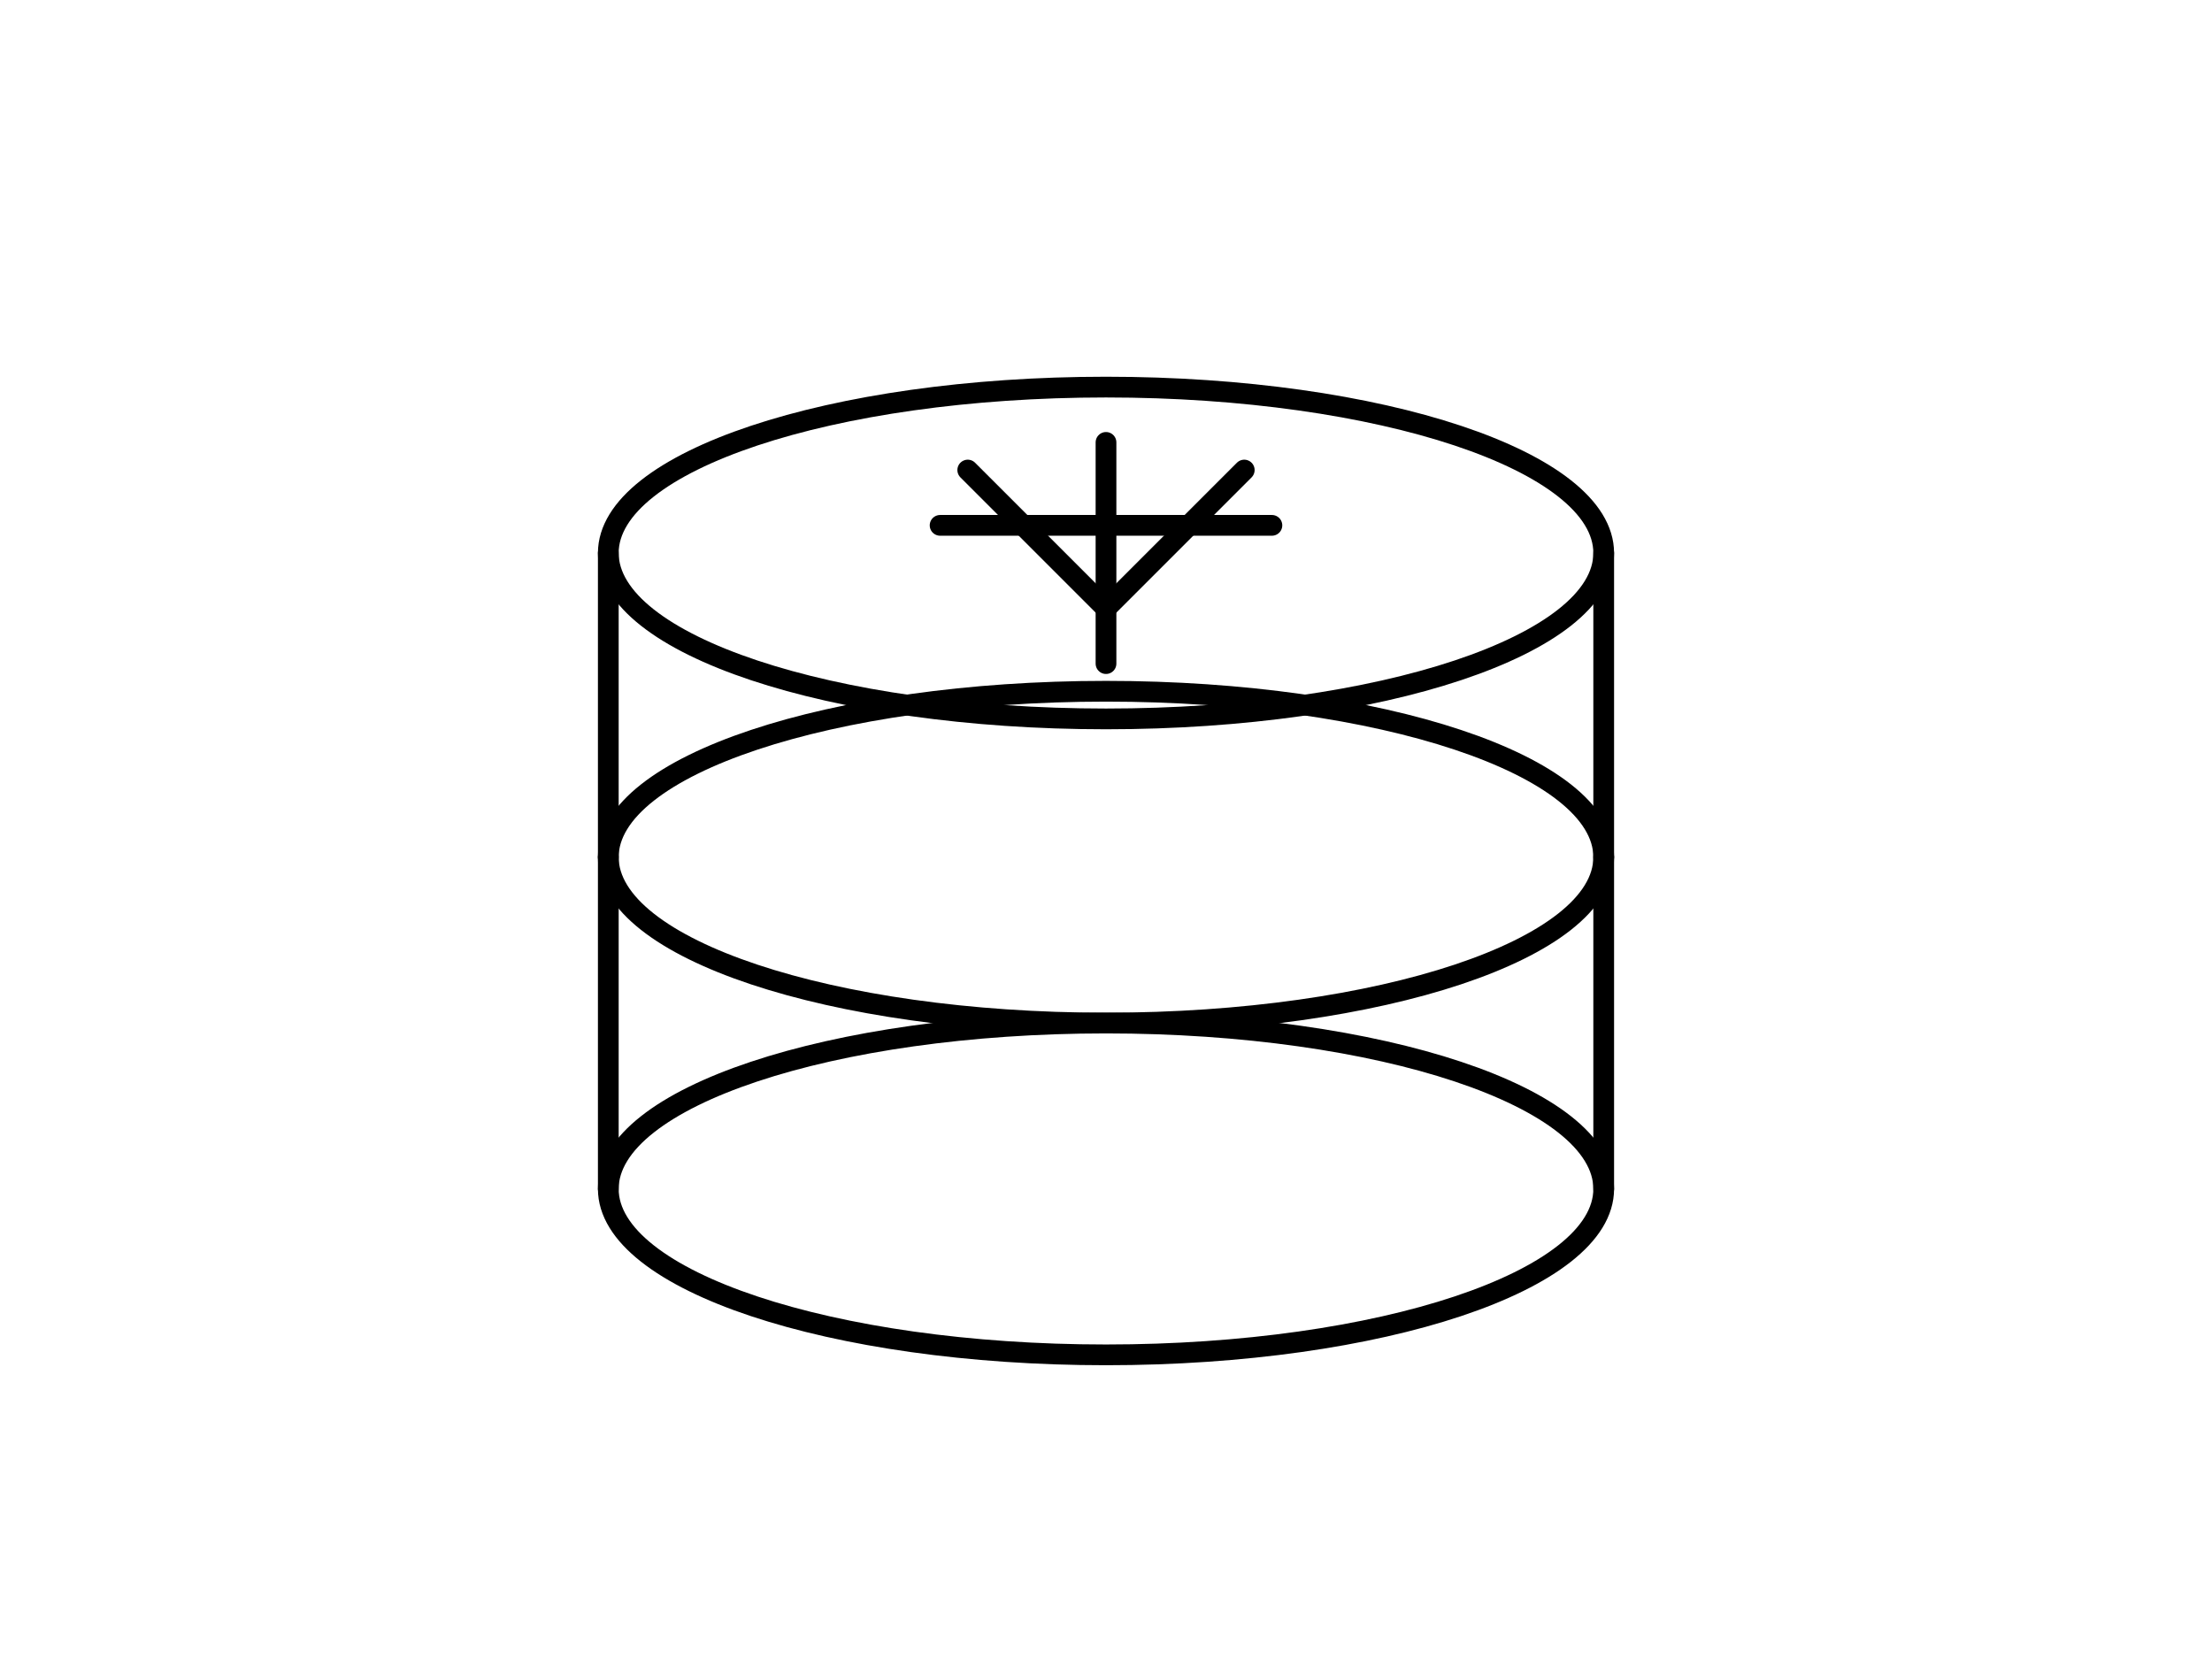
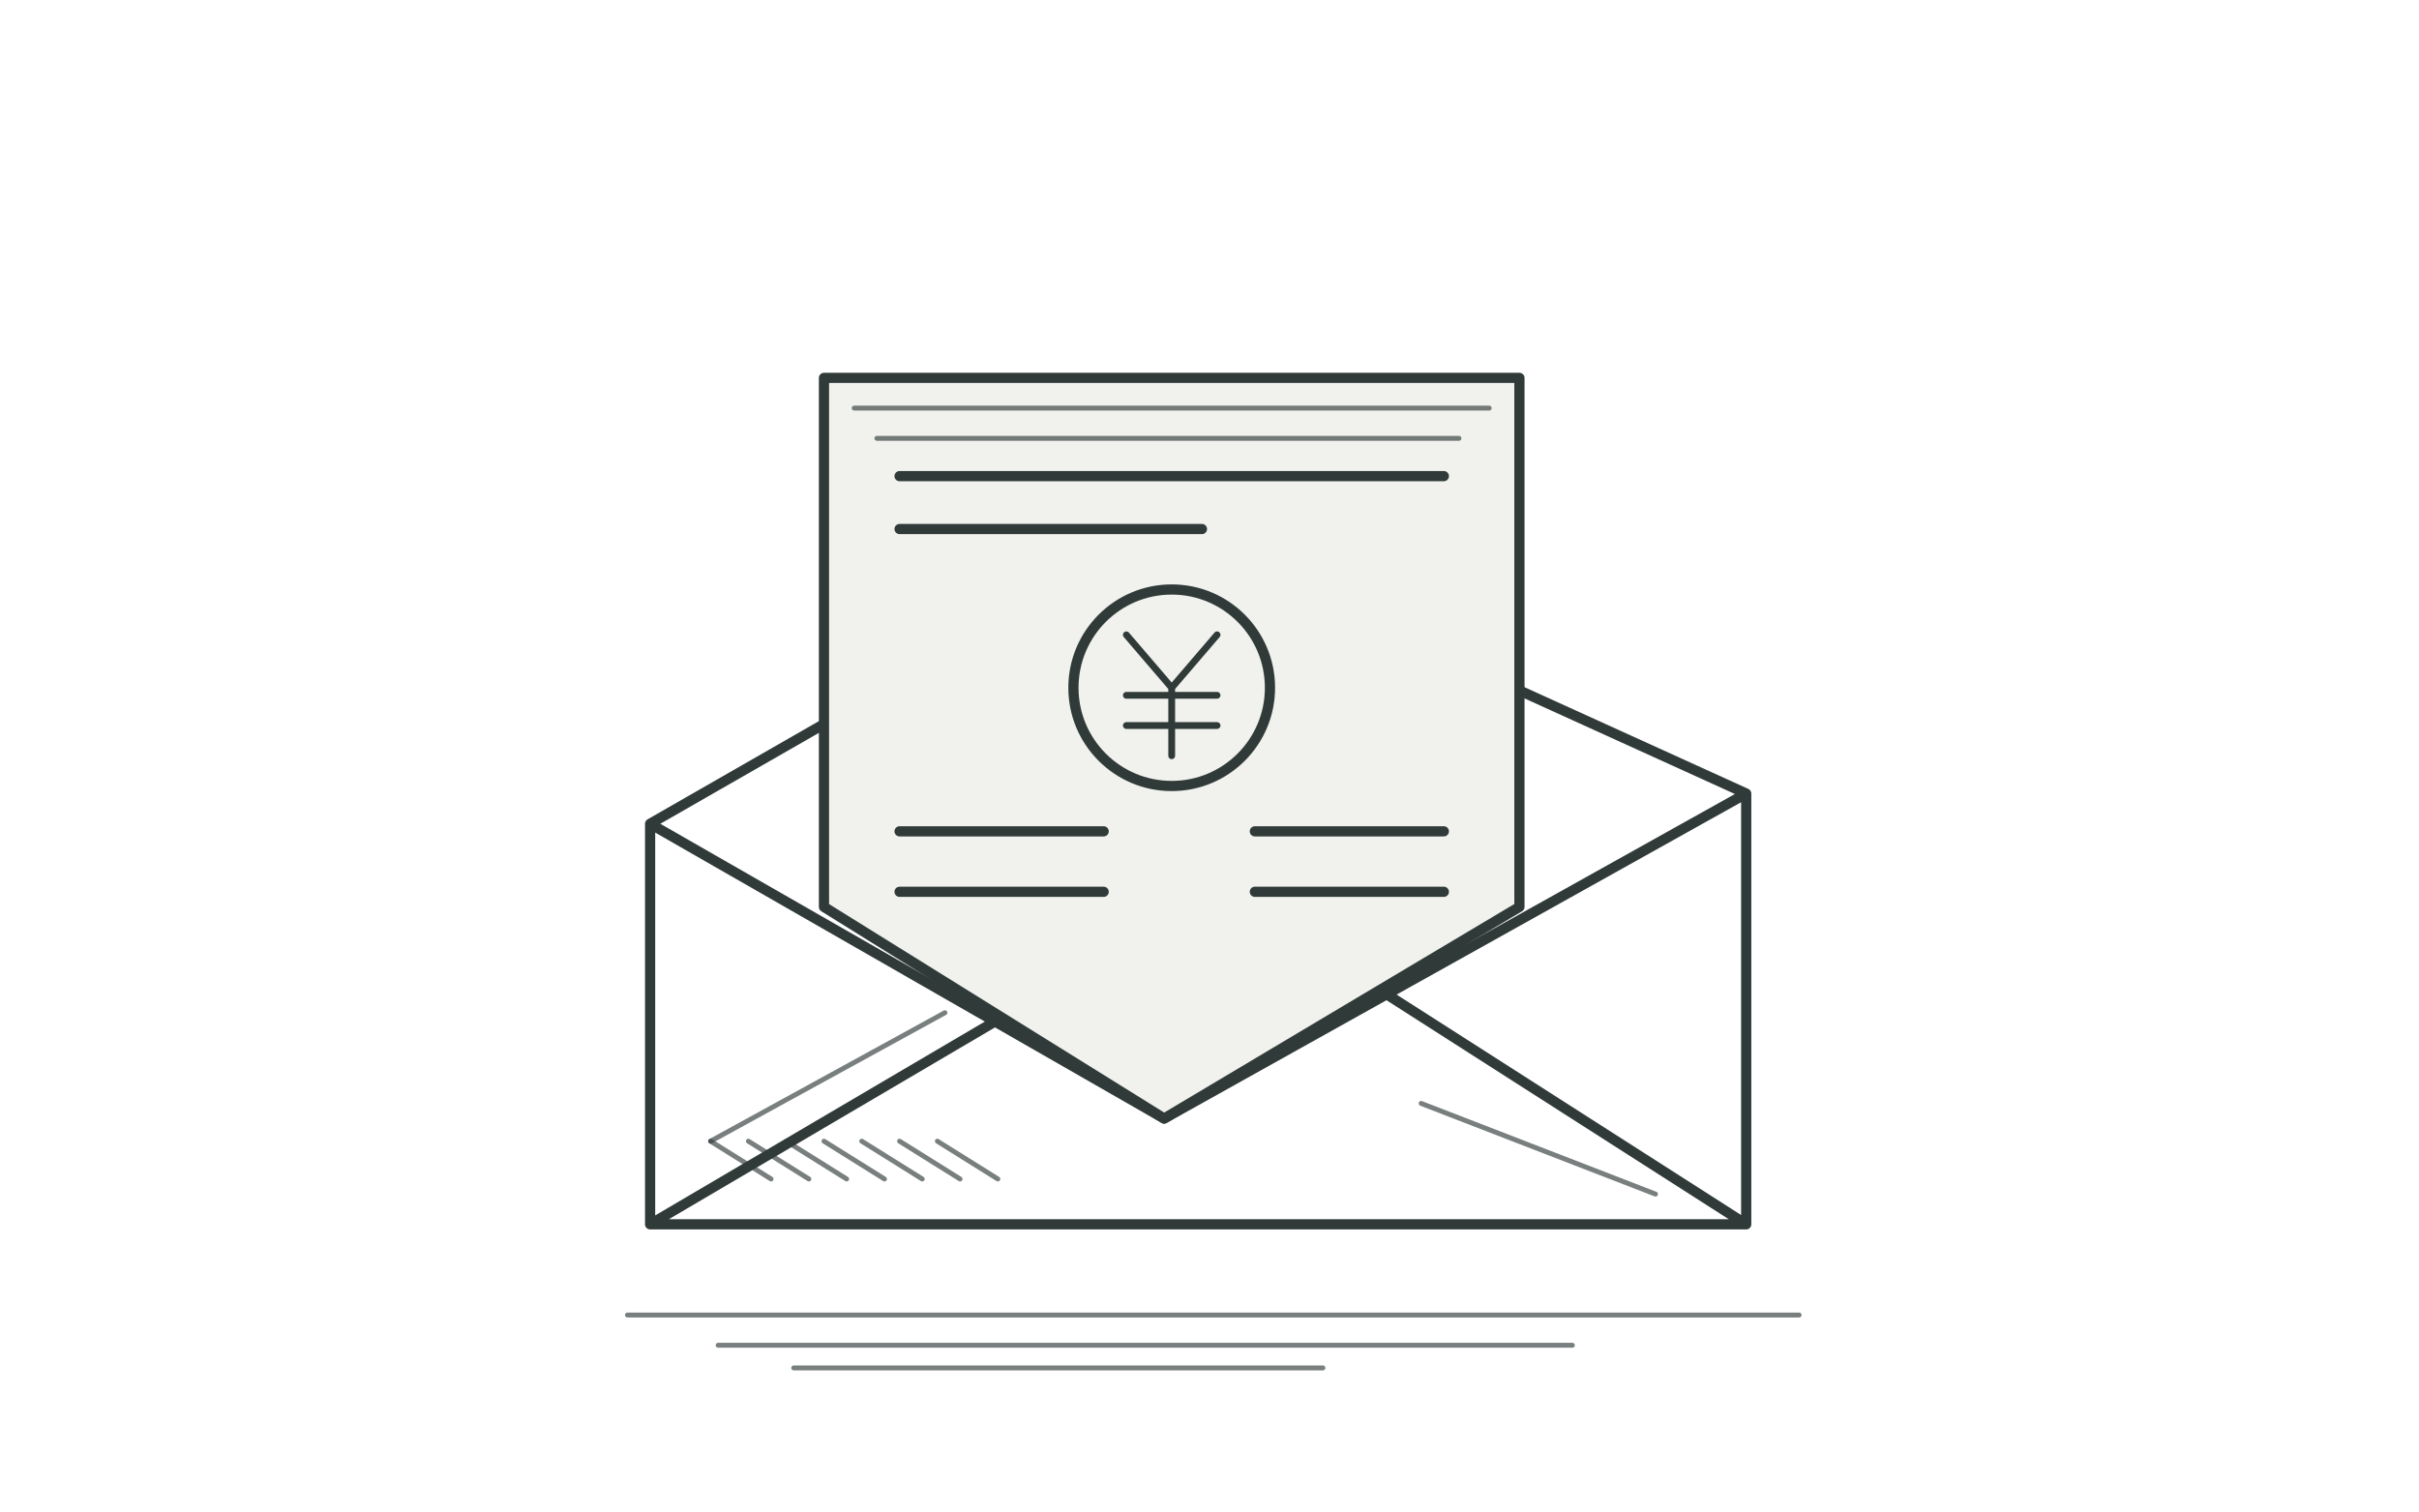
- <svg xmlns="http://www.w3.org/2000/svg" viewBox="0 0 160 120" fill="none" stroke="currentColor" stroke-width="1.5" stroke-linecap="round" stroke-linejoin="round" aria-hidden="true">
-   <ellipse cx="80" cy="86" rx="36" ry="12" />
-   <path d="M44 86V62" />
-   <path d="M116 86V62" />
-   <ellipse cx="80" cy="62" rx="36" ry="12" />
-   <path d="M44 62V40" />
-   <path d="M116 62V40" />
-   <ellipse cx="80" cy="40" rx="36" ry="12" />
-   <path d="M80 32v16" />
-   <path d="M68 38h24" />
-   <path d="M70 34l10 10 10-10" />
+ <svg xmlns="http://www.w3.org/2000/svg" viewBox="0 0 320 200" fill="none" stroke="#303b39" stroke-width="1.35" stroke-linecap="round" stroke-linejoin="round">
+   <defs>
+     <pattern id="paper" width="1" height="1" patternUnits="userSpaceOnUse">
+       <rect width="1" height="1" fill="#f1f2ee" stroke="none" />
+     </pattern>
+   </defs>
+   <path d="M86 109l68-39 77 35v57H86Z M86 109l68 39 77-43M86 162l51-30m94 30-50-32" />
+   <path d="M109 120V50h92v70l-47 28Z" fill="url(#paper)" />
+   <path d="M119 63h72M119 70h40M119 110h27m20 0h25M119 118h27m20 0h25" />
+   <ellipse cx="155" cy="91" rx="13" ry="13" />
+   <path d="M149 84l6 7 6-7m-6 7v9m-6-8h12m-12 4h12" stroke-width=".9" />
+   <path d="M94 151l31-17M188 146l31 12" stroke-width=".65" opacity=".65" />
+   <path d="M83 174h155m-143 4h113m-103 3h70" stroke-width=".65" opacity=".65" />
+   <path d="M94 151l8 5" stroke-width=".65" opacity=".65" />
+   <path d="M99 151l8 5" stroke-width=".65" opacity=".65" />
+   <path d="M104 151l8 5" stroke-width=".65" opacity=".65" />
+   <path d="M109 151l8 5" stroke-width=".65" opacity=".65" />
+   <path d="M114 151l8 5" stroke-width=".65" opacity=".65" />
+   <path d="M119 151l8 5" stroke-width=".65" opacity=".65" />
+   <path d="M124 151l8 5" stroke-width=".65" opacity=".65" />
+   <path d="M113 54h84M116 58h77" stroke-width=".65" opacity=".65" />
</svg>
